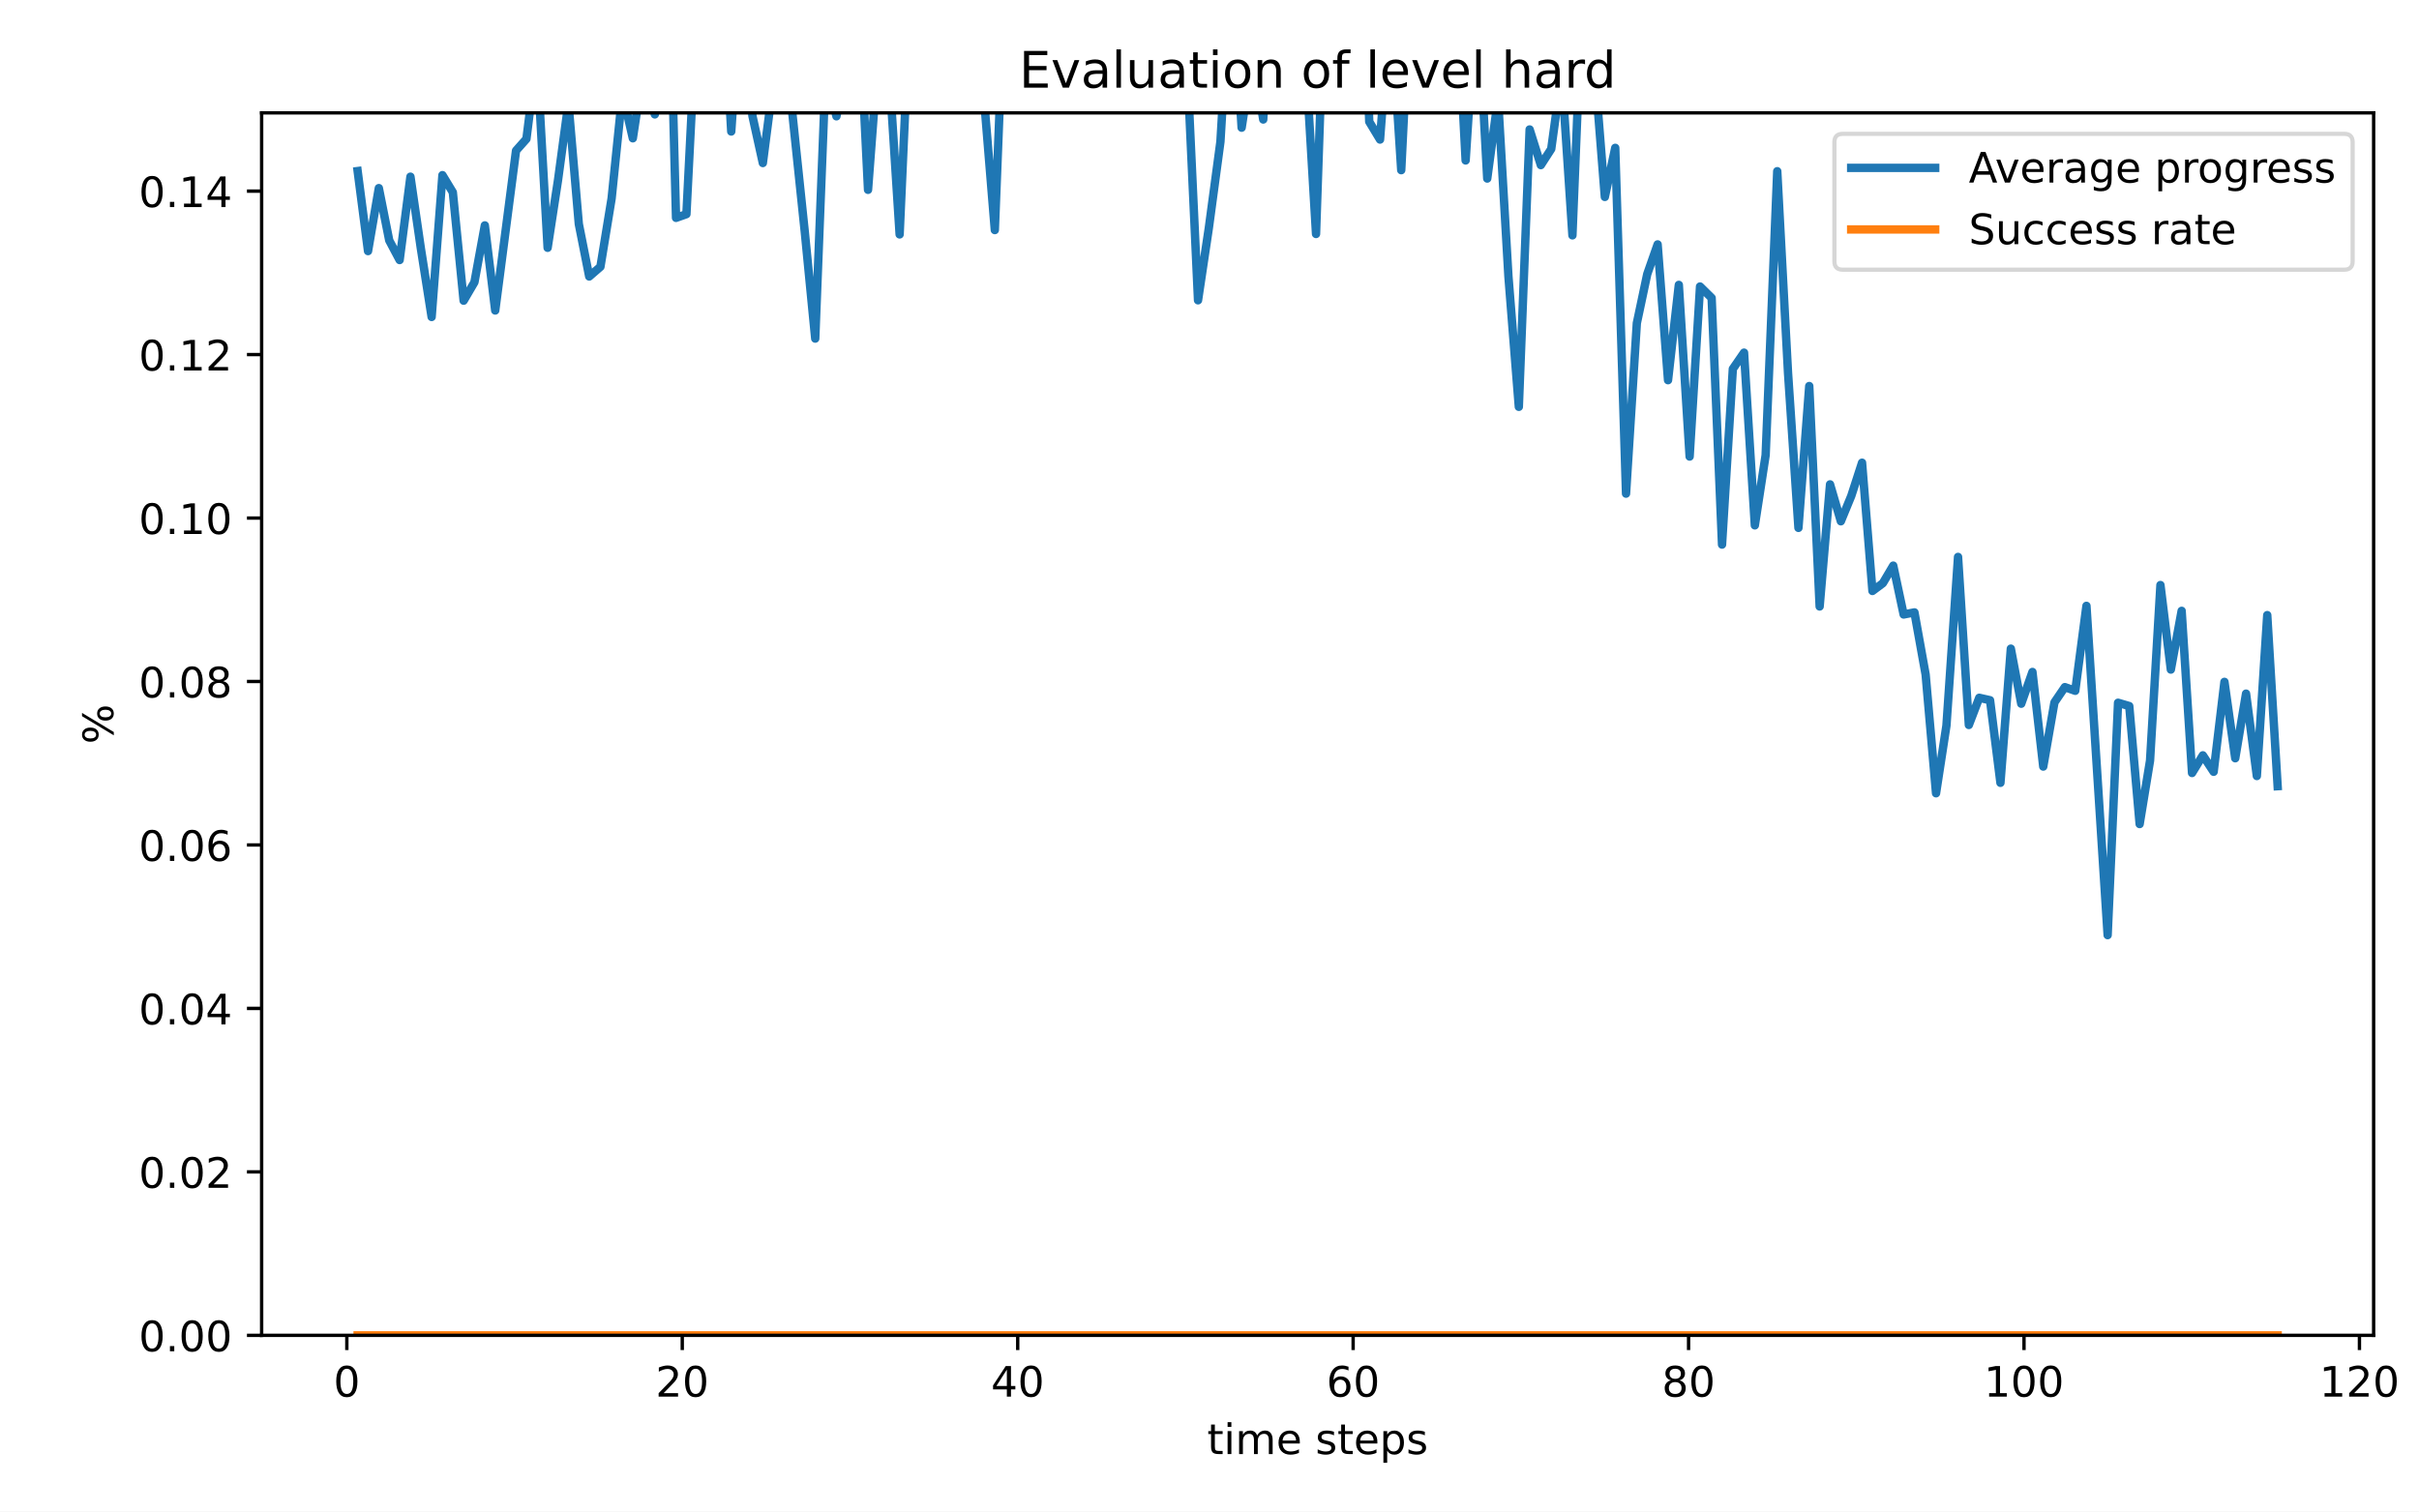
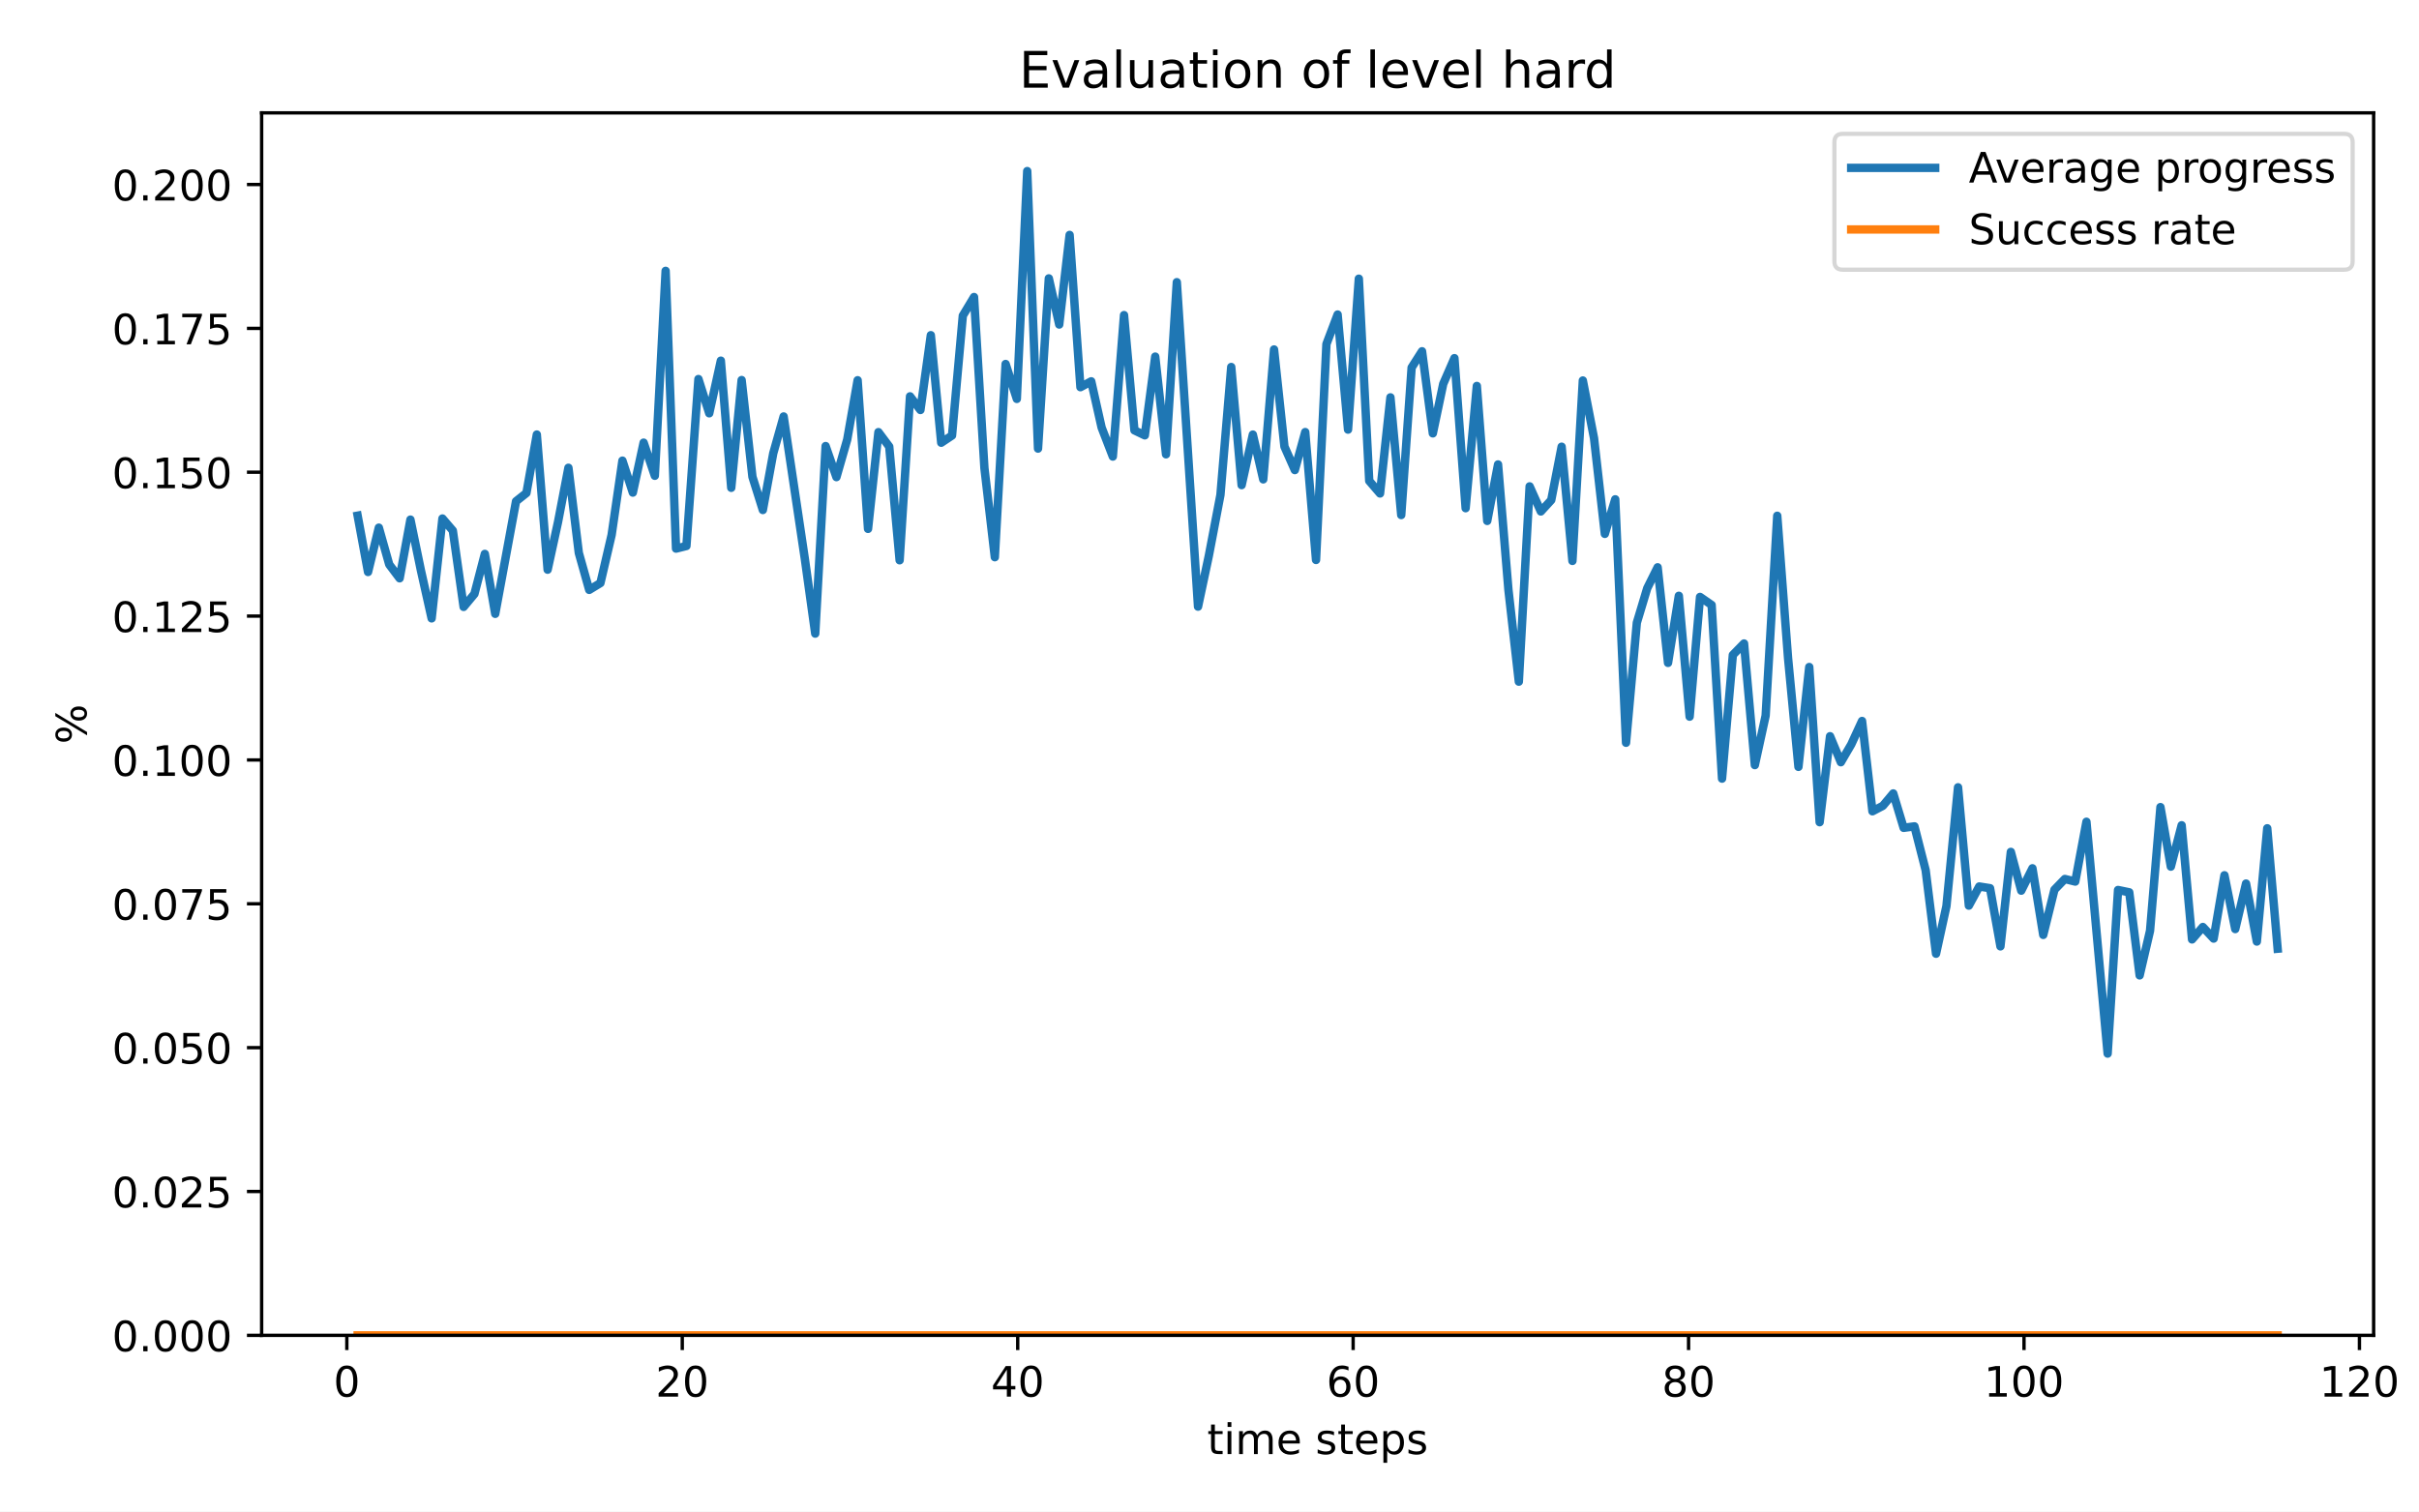
<svg xmlns="http://www.w3.org/2000/svg" xmlns:xlink="http://www.w3.org/1999/xlink" width="576pt" height="360pt" viewBox="0 0 576 360" version="1.1">
  <defs>
    <style type="text/css">*{stroke-linejoin: round; stroke-linecap: butt}</style>
  </defs>
  <g id="figure_1">
    <g id="patch_1">
      <path d="M 0 360  L 576 360  L 576 0  L 0 0  z " style="fill: #ffffff" />
    </g>
    <g id="axes_1">
      <g id="patch_2">
        <path d="M 62.3 318.04  L 565.2 318.04  L 565.2 26.88  L 62.3 26.88  z " style="fill: #ffffff" />
      </g>
      <g id="matplotlib.axis_1">
        <g id="xtick_1">
          <g id="line2d_1">
            <defs>
-               <path id="mc068017fc1" d="M 0 0  L 0 3.5  " style="stroke: #000000; stroke-width: 0.8" />
-             </defs>
-             <g>
-               <use xlink:href="#mc068017fc1" x="82.587" y="318.04" style="stroke: #000000; stroke-width: 0.8" />
+               <path id="m76bef99c0c" d="M 0 0  L 0 3.5  " style="stroke: #000000; stroke-width: 0.8" />
+             </defs>
+             <g>
+               <use xlink:href="#m76bef99c0c" x="82.587" y="318.04" style="stroke: #000000; stroke-width: 0.8" />
            </g>
          </g>
          <g id="text_1">
            <g transform="translate(79.40599 332.6384) scale(0.1 -0.1)">
              <defs>
                <path id="DejaVuSans-30" d="M 2034 4250  Q 1547 4250 1301 3770  Q 1056 3291 1056 2328  Q 1056 1369 1301 889  Q 1547 409 2034 409  Q 2525 409 2770 889  Q 3016 1369 3016 2328  Q 3016 3291 2770 3770  Q 2525 4250 2034 4250  z M 2034 4750  Q 2819 4750 3233 4129  Q 3647 3509 3647 2328  Q 3647 1150 3233 529  Q 2819 -91 2034 -91  Q 1250 -91 836 529  Q 422 1150 422 2328  Q 422 3509 836 4129  Q 1250 4750 2034 4750  z " transform="scale(0.015625)" />
              </defs>
              <use xlink:href="#DejaVuSans-30" />
            </g>
          </g>
        </g>
        <g id="xtick_2">
          <g id="line2d_2">
            <g>
-               <use xlink:href="#mc068017fc1" x="162.459" y="318.04" style="stroke: #000000; stroke-width: 0.8" />
+               <use xlink:href="#m76bef99c0c" x="162.459" y="318.04" style="stroke: #000000; stroke-width: 0.8" />
            </g>
          </g>
          <g id="text_2">
            <g transform="translate(156.0968 332.6384) scale(0.1 -0.1)">
              <defs>
                <path id="DejaVuSans-32" d="M 1228 531  L 3431 531  L 3431 0  L 469 0  L 469 531  Q 828 903 1448 1529  Q 2069 2156 2228 2338  Q 2531 2678 2651 2914  Q 2772 3150 2772 3378  Q 2772 3750 2511 3984  Q 2250 4219 1831 4219  Q 1534 4219 1204 4116  Q 875 4013 500 3803  L 500 4441  Q 881 4594 1212 4672  Q 1544 4750 1819 4750  Q 2544 4750 2975 4387  Q 3406 4025 3406 3419  Q 3406 3131 3298 2873  Q 3191 2616 2906 2266  Q 2828 2175 2409 1742  Q 1991 1309 1228 531  z " transform="scale(0.015625)" />
              </defs>
              <use xlink:href="#DejaVuSans-32" />
              <use xlink:href="#DejaVuSans-30" transform="translate(63.62305 0)" />
            </g>
          </g>
        </g>
        <g id="xtick_3">
          <g id="line2d_3">
            <g>
-               <use xlink:href="#mc068017fc1" x="242.331" y="318.04" style="stroke: #000000; stroke-width: 0.8" />
+               <use xlink:href="#m76bef99c0c" x="242.331" y="318.04" style="stroke: #000000; stroke-width: 0.8" />
            </g>
          </g>
          <g id="text_3">
            <g transform="translate(235.9688 332.6384) scale(0.1 -0.1)">
              <defs>
                <path id="DejaVuSans-34" d="M 2419 4116  L 825 1625  L 2419 1625  L 2419 4116  z M 2253 4666  L 3047 4666  L 3047 1625  L 3713 1625  L 3713 1100  L 3047 1100  L 3047 0  L 2419 0  L 2419 1100  L 313 1100  L 313 1709  L 2253 4666  z " transform="scale(0.015625)" />
              </defs>
              <use xlink:href="#DejaVuSans-34" />
              <use xlink:href="#DejaVuSans-30" transform="translate(63.62305 0)" />
            </g>
          </g>
        </g>
        <g id="xtick_4">
          <g id="line2d_4">
            <g>
-               <use xlink:href="#mc068017fc1" x="322.203" y="318.04" style="stroke: #000000; stroke-width: 0.8" />
+               <use xlink:href="#m76bef99c0c" x="322.203" y="318.04" style="stroke: #000000; stroke-width: 0.8" />
            </g>
          </g>
          <g id="text_4">
            <g transform="translate(315.8409 332.6384) scale(0.1 -0.1)">
              <defs>
                <path id="DejaVuSans-36" d="M 2113 2584  Q 1688 2584 1439 2293  Q 1191 2003 1191 1497  Q 1191 994 1439 701  Q 1688 409 2113 409  Q 2538 409 2786 701  Q 3034 994 3034 1497  Q 3034 2003 2786 2293  Q 2538 2584 2113 2584  z M 3366 4563  L 3366 3988  Q 3128 4100 2886 4159  Q 2644 4219 2406 4219  Q 1781 4219 1451 3797  Q 1122 3375 1075 2522  Q 1259 2794 1537 2939  Q 1816 3084 2150 3084  Q 2853 3084 3261 2657  Q 3669 2231 3669 1497  Q 3669 778 3244 343  Q 2819 -91 2113 -91  Q 1303 -91 875 529  Q 447 1150 447 2328  Q 447 3434 972 4092  Q 1497 4750 2381 4750  Q 2619 4750 2861 4703  Q 3103 4656 3366 4563  z " transform="scale(0.015625)" />
              </defs>
              <use xlink:href="#DejaVuSans-36" />
              <use xlink:href="#DejaVuSans-30" transform="translate(63.62305 0)" />
            </g>
          </g>
        </g>
        <g id="xtick_5">
          <g id="line2d_5">
            <g>
-               <use xlink:href="#mc068017fc1" x="402.075" y="318.04" style="stroke: #000000; stroke-width: 0.8" />
+               <use xlink:href="#m76bef99c0c" x="402.075" y="318.04" style="stroke: #000000; stroke-width: 0.8" />
            </g>
          </g>
          <g id="text_5">
            <g transform="translate(395.7129 332.6384) scale(0.1 -0.1)">
              <defs>
                <path id="DejaVuSans-38" d="M 2034 2216  Q 1584 2216 1326 1975  Q 1069 1734 1069 1313  Q 1069 891 1326 650  Q 1584 409 2034 409  Q 2484 409 2743 651  Q 3003 894 3003 1313  Q 3003 1734 2745 1975  Q 2488 2216 2034 2216  z M 1403 2484  Q 997 2584 770 2862  Q 544 3141 544 3541  Q 544 4100 942 4425  Q 1341 4750 2034 4750  Q 2731 4750 3128 4425  Q 3525 4100 3525 3541  Q 3525 3141 3298 2862  Q 3072 2584 2669 2484  Q 3125 2378 3379 2068  Q 3634 1759 3634 1313  Q 3634 634 3220 271  Q 2806 -91 2034 -91  Q 1263 -91 848 271  Q 434 634 434 1313  Q 434 1759 690 2068  Q 947 2378 1403 2484  z M 1172 3481  Q 1172 3119 1398 2916  Q 1625 2713 2034 2713  Q 2441 2713 2670 2916  Q 2900 3119 2900 3481  Q 2900 3844 2670 4047  Q 2441 4250 2034 4250  Q 1625 4250 1398 4047  Q 1172 3844 1172 3481  z " transform="scale(0.015625)" />
              </defs>
              <use xlink:href="#DejaVuSans-38" />
              <use xlink:href="#DejaVuSans-30" transform="translate(63.62305 0)" />
            </g>
          </g>
        </g>
        <g id="xtick_6">
          <g id="line2d_6">
            <g>
-               <use xlink:href="#mc068017fc1" x="481.947" y="318.04" style="stroke: #000000; stroke-width: 0.8" />
+               <use xlink:href="#m76bef99c0c" x="481.947" y="318.04" style="stroke: #000000; stroke-width: 0.8" />
            </g>
          </g>
          <g id="text_6">
            <g transform="translate(472.4037 332.6384) scale(0.1 -0.1)">
              <defs>
                <path id="DejaVuSans-31" d="M 794 531  L 1825 531  L 1825 4091  L 703 3866  L 703 4441  L 1819 4666  L 2450 4666  L 2450 531  L 3481 531  L 3481 0  L 794 0  L 794 531  z " transform="scale(0.015625)" />
              </defs>
              <use xlink:href="#DejaVuSans-31" />
              <use xlink:href="#DejaVuSans-30" transform="translate(63.62305 0)" />
              <use xlink:href="#DejaVuSans-30" transform="translate(127.2461 0)" />
            </g>
          </g>
        </g>
        <g id="xtick_7">
          <g id="line2d_7">
            <g>
-               <use xlink:href="#mc068017fc1" x="561.819" y="318.04" style="stroke: #000000; stroke-width: 0.8" />
+               <use xlink:href="#m76bef99c0c" x="561.819" y="318.04" style="stroke: #000000; stroke-width: 0.8" />
            </g>
          </g>
          <g id="text_7">
            <g transform="translate(552.2757 332.6384) scale(0.1 -0.1)">
              <use xlink:href="#DejaVuSans-31" />
              <use xlink:href="#DejaVuSans-32" transform="translate(63.62305 0)" />
              <use xlink:href="#DejaVuSans-30" transform="translate(127.2461 0)" />
            </g>
          </g>
        </g>
        <g id="text_8">
          <g transform="translate(287.4445 346.3166) scale(0.1 -0.1)">
            <defs>
              <path id="DejaVuSans-74" d="M 1172 4494  L 1172 3500  L 2356 3500  L 2356 3053  L 1172 3053  L 1172 1153  Q 1172 725 1289 603  Q 1406 481 1766 481  L 2356 481  L 2356 0  L 1766 0  Q 1100 0 847 248  Q 594 497 594 1153  L 594 3053  L 172 3053  L 172 3500  L 594 3500  L 594 4494  L 1172 4494  z " transform="scale(0.015625)" />
              <path id="DejaVuSans-69" d="M 603 3500  L 1178 3500  L 1178 0  L 603 0  L 603 3500  z M 603 4863  L 1178 4863  L 1178 4134  L 603 4134  L 603 4863  z " transform="scale(0.015625)" />
              <path id="DejaVuSans-6d" d="M 3328 2828  Q 3544 3216 3844 3400  Q 4144 3584 4550 3584  Q 5097 3584 5394 3201  Q 5691 2819 5691 2113  L 5691 0  L 5113 0  L 5113 2094  Q 5113 2597 4934 2840  Q 4756 3084 4391 3084  Q 3944 3084 3684 2787  Q 3425 2491 3425 1978  L 3425 0  L 2847 0  L 2847 2094  Q 2847 2600 2669 2842  Q 2491 3084 2119 3084  Q 1678 3084 1418 2786  Q 1159 2488 1159 1978  L 1159 0  L 581 0  L 581 3500  L 1159 3500  L 1159 2956  Q 1356 3278 1631 3431  Q 1906 3584 2284 3584  Q 2666 3584 2933 3390  Q 3200 3197 3328 2828  z " transform="scale(0.015625)" />
              <path id="DejaVuSans-65" d="M 3597 1894  L 3597 1613  L 953 1613  Q 991 1019 1311 708  Q 1631 397 2203 397  Q 2534 397 2845 478  Q 3156 559 3463 722  L 3463 178  Q 3153 47 2828 -22  Q 2503 -91 2169 -91  Q 1331 -91 842 396  Q 353 884 353 1716  Q 353 2575 817 3079  Q 1281 3584 2069 3584  Q 2775 3584 3186 3129  Q 3597 2675 3597 1894  z M 3022 2063  Q 3016 2534 2758 2815  Q 2500 3097 2075 3097  Q 1594 3097 1305 2825  Q 1016 2553 972 2059  L 3022 2063  z " transform="scale(0.015625)" />
              <path id="DejaVuSans-20" transform="scale(0.015625)" />
              <path id="DejaVuSans-73" d="M 2834 3397  L 2834 2853  Q 2591 2978 2328 3040  Q 2066 3103 1784 3103  Q 1356 3103 1142 2972  Q 928 2841 928 2578  Q 928 2378 1081 2264  Q 1234 2150 1697 2047  L 1894 2003  Q 2506 1872 2764 1633  Q 3022 1394 3022 966  Q 3022 478 2636 193  Q 2250 -91 1575 -91  Q 1294 -91 989 -36  Q 684 19 347 128  L 347 722  Q 666 556 975 473  Q 1284 391 1588 391  Q 1994 391 2212 530  Q 2431 669 2431 922  Q 2431 1156 2273 1281  Q 2116 1406 1581 1522  L 1381 1569  Q 847 1681 609 1914  Q 372 2147 372 2553  Q 372 3047 722 3315  Q 1072 3584 1716 3584  Q 2034 3584 2315 3537  Q 2597 3491 2834 3397  z " transform="scale(0.015625)" />
              <path id="DejaVuSans-70" d="M 1159 525  L 1159 -1331  L 581 -1331  L 581 3500  L 1159 3500  L 1159 2969  Q 1341 3281 1617 3432  Q 1894 3584 2278 3584  Q 2916 3584 3314 3078  Q 3713 2572 3713 1747  Q 3713 922 3314 415  Q 2916 -91 2278 -91  Q 1894 -91 1617 61  Q 1341 213 1159 525  z M 3116 1747  Q 3116 2381 2855 2742  Q 2594 3103 2138 3103  Q 1681 3103 1420 2742  Q 1159 2381 1159 1747  Q 1159 1113 1420 752  Q 1681 391 2138 391  Q 2594 391 2855 752  Q 3116 1113 3116 1747  z " transform="scale(0.015625)" />
            </defs>
            <use xlink:href="#DejaVuSans-74" />
            <use xlink:href="#DejaVuSans-69" transform="translate(39.20898 0)" />
            <use xlink:href="#DejaVuSans-6d" transform="translate(66.99219 0)" />
            <use xlink:href="#DejaVuSans-65" transform="translate(164.4043 0)" />
            <use xlink:href="#DejaVuSans-20" transform="translate(225.9277 0)" />
            <use xlink:href="#DejaVuSans-73" transform="translate(257.7148 0)" />
            <use xlink:href="#DejaVuSans-74" transform="translate(309.8145 0)" />
            <use xlink:href="#DejaVuSans-65" transform="translate(349.0234 0)" />
            <use xlink:href="#DejaVuSans-70" transform="translate(410.5469 0)" />
            <use xlink:href="#DejaVuSans-73" transform="translate(474.0234 0)" />
          </g>
        </g>
      </g>
      <g id="matplotlib.axis_2">
        <g id="ytick_1">
          <g id="line2d_8">
            <defs>
-               <path id="me83405a1a9" d="M 0 0  L -3.5 0  " style="stroke: #000000; stroke-width: 0.8" />
-             </defs>
-             <g>
-               <use xlink:href="#me83405a1a9" x="62.3" y="318.04" style="stroke: #000000; stroke-width: 0.8" />
+               <path id="m560a2d1cc5" d="M 0 0  L -3.5 0  " style="stroke: #000000; stroke-width: 0.8" />
+             </defs>
+             <g>
+               <use xlink:href="#m560a2d1cc5" x="62.3" y="318.04" style="stroke: #000000; stroke-width: 0.8" />
            </g>
          </g>
          <g id="text_9">
-             <g transform="translate(33.03437 321.8392) scale(0.1 -0.1)">
+             <g transform="translate(26.67188 321.8392) scale(0.1 -0.1)">
              <defs>
                <path id="DejaVuSans-2e" d="M 684 794  L 1344 794  L 1344 0  L 684 0  L 684 794  z " transform="scale(0.015625)" />
              </defs>
              <use xlink:href="#DejaVuSans-30" />
              <use xlink:href="#DejaVuSans-2e" transform="translate(63.62305 0)" />
              <use xlink:href="#DejaVuSans-30" transform="translate(95.41016 0)" />
              <use xlink:href="#DejaVuSans-30" transform="translate(159.0332 0)" />
+               <use xlink:href="#DejaVuSans-30" transform="translate(222.6562 0)" />
            </g>
          </g>
        </g>
        <g id="ytick_2">
          <g id="line2d_9">
            <g>
-               <use xlink:href="#me83405a1a9" x="62.3" y="279.108" style="stroke: #000000; stroke-width: 0.8" />
+               <use xlink:href="#m560a2d1cc5" x="62.3" y="283.779" style="stroke: #000000; stroke-width: 0.8" />
            </g>
          </g>
          <g id="text_10">
-             <g transform="translate(33.03437 282.9077) scale(0.1 -0.1)">
+             <g transform="translate(26.67188 287.5781) scale(0.1 -0.1)">
+               <defs>
+                 <path id="DejaVuSans-35" d="M 691 4666  L 3169 4666  L 3169 4134  L 1269 4134  L 1269 2991  Q 1406 3038 1543 3061  Q 1681 3084 1819 3084  Q 2600 3084 3056 2656  Q 3513 2228 3513 1497  Q 3513 744 3044 326  Q 2575 -91 1722 -91  Q 1428 -91 1123 -41  Q 819 9 494 109  L 494 744  Q 775 591 1075 516  Q 1375 441 1709 441  Q 2250 441 2565 725  Q 2881 1009 2881 1497  Q 2881 1984 2565 2268  Q 2250 2553 1709 2553  Q 1456 2553 1204 2497  Q 953 2441 691 2322  L 691 4666  z " transform="scale(0.015625)" />
+               </defs>
              <use xlink:href="#DejaVuSans-30" />
              <use xlink:href="#DejaVuSans-2e" transform="translate(63.62305 0)" />
              <use xlink:href="#DejaVuSans-30" transform="translate(95.41016 0)" />
              <use xlink:href="#DejaVuSans-32" transform="translate(159.0332 0)" />
+               <use xlink:href="#DejaVuSans-35" transform="translate(222.6562 0)" />
            </g>
          </g>
        </g>
        <g id="ytick_3">
          <g id="line2d_10">
            <g>
-               <use xlink:href="#me83405a1a9" x="62.3" y="240.177" style="stroke: #000000; stroke-width: 0.8" />
+               <use xlink:href="#m560a2d1cc5" x="62.3" y="249.518" style="stroke: #000000; stroke-width: 0.8" />
            </g>
          </g>
          <g id="text_11">
-             <g transform="translate(33.03437 243.9761) scale(0.1 -0.1)">
+             <g transform="translate(26.67188 253.317) scale(0.1 -0.1)">
              <use xlink:href="#DejaVuSans-30" />
              <use xlink:href="#DejaVuSans-2e" transform="translate(63.62305 0)" />
              <use xlink:href="#DejaVuSans-30" transform="translate(95.41016 0)" />
-               <use xlink:href="#DejaVuSans-34" transform="translate(159.0332 0)" />
+               <use xlink:href="#DejaVuSans-35" transform="translate(159.0332 0)" />
+               <use xlink:href="#DejaVuSans-30" transform="translate(222.6562 0)" />
            </g>
          </g>
        </g>
        <g id="ytick_4">
          <g id="line2d_11">
            <g>
-               <use xlink:href="#me83405a1a9" x="62.3" y="201.245" style="stroke: #000000; stroke-width: 0.8" />
+               <use xlink:href="#m560a2d1cc5" x="62.3" y="215.257" style="stroke: #000000; stroke-width: 0.8" />
            </g>
          </g>
          <g id="text_12">
-             <g transform="translate(33.03437 205.0445) scale(0.1 -0.1)">
+             <g transform="translate(26.67188 219.056) scale(0.1 -0.1)">
+               <defs>
+                 <path id="DejaVuSans-37" d="M 525 4666  L 3525 4666  L 3525 4397  L 1831 0  L 1172 0  L 2766 4134  L 525 4134  L 525 4666  z " transform="scale(0.015625)" />
+               </defs>
              <use xlink:href="#DejaVuSans-30" />
              <use xlink:href="#DejaVuSans-2e" transform="translate(63.62305 0)" />
              <use xlink:href="#DejaVuSans-30" transform="translate(95.41016 0)" />
-               <use xlink:href="#DejaVuSans-36" transform="translate(159.0332 0)" />
+               <use xlink:href="#DejaVuSans-37" transform="translate(159.0332 0)" />
+               <use xlink:href="#DejaVuSans-35" transform="translate(222.6562 0)" />
            </g>
          </g>
        </g>
        <g id="ytick_5">
          <g id="line2d_12">
            <g>
-               <use xlink:href="#me83405a1a9" x="62.3" y="162.314" style="stroke: #000000; stroke-width: 0.8" />
+               <use xlink:href="#m560a2d1cc5" x="62.3" y="180.996" style="stroke: #000000; stroke-width: 0.8" />
            </g>
          </g>
          <g id="text_13">
-             <g transform="translate(33.03437 166.113) scale(0.1 -0.1)">
-               <use xlink:href="#DejaVuSans-30" />
-               <use xlink:href="#DejaVuSans-2e" transform="translate(63.62305 0)" />
-               <use xlink:href="#DejaVuSans-30" transform="translate(95.41016 0)" />
-               <use xlink:href="#DejaVuSans-38" transform="translate(159.0332 0)" />
+             <g transform="translate(26.67188 184.7949) scale(0.1 -0.1)">
+               <use xlink:href="#DejaVuSans-30" />
+               <use xlink:href="#DejaVuSans-2e" transform="translate(63.62305 0)" />
+               <use xlink:href="#DejaVuSans-31" transform="translate(95.41016 0)" />
+               <use xlink:href="#DejaVuSans-30" transform="translate(159.0332 0)" />
+               <use xlink:href="#DejaVuSans-30" transform="translate(222.6562 0)" />
            </g>
          </g>
        </g>
        <g id="ytick_6">
          <g id="line2d_13">
            <g>
-               <use xlink:href="#me83405a1a9" x="62.3" y="123.382" style="stroke: #000000; stroke-width: 0.8" />
+               <use xlink:href="#m560a2d1cc5" x="62.3" y="146.735" style="stroke: #000000; stroke-width: 0.8" />
            </g>
          </g>
          <g id="text_14">
-             <g transform="translate(33.03437 127.1814) scale(0.1 -0.1)">
+             <g transform="translate(26.67188 150.5338) scale(0.1 -0.1)">
              <use xlink:href="#DejaVuSans-30" />
              <use xlink:href="#DejaVuSans-2e" transform="translate(63.62305 0)" />
              <use xlink:href="#DejaVuSans-31" transform="translate(95.41016 0)" />
-               <use xlink:href="#DejaVuSans-30" transform="translate(159.0332 0)" />
+               <use xlink:href="#DejaVuSans-32" transform="translate(159.0332 0)" />
+               <use xlink:href="#DejaVuSans-35" transform="translate(222.6562 0)" />
            </g>
          </g>
        </g>
        <g id="ytick_7">
          <g id="line2d_14">
            <g>
-               <use xlink:href="#me83405a1a9" x="62.3" y="84.451" style="stroke: #000000; stroke-width: 0.8" />
+               <use xlink:href="#m560a2d1cc5" x="62.3" y="112.473" style="stroke: #000000; stroke-width: 0.8" />
            </g>
          </g>
          <g id="text_15">
-             <g transform="translate(33.03437 88.24987) scale(0.1 -0.1)">
+             <g transform="translate(26.67188 116.2727) scale(0.1 -0.1)">
              <use xlink:href="#DejaVuSans-30" />
              <use xlink:href="#DejaVuSans-2e" transform="translate(63.62305 0)" />
              <use xlink:href="#DejaVuSans-31" transform="translate(95.41016 0)" />
-               <use xlink:href="#DejaVuSans-32" transform="translate(159.0332 0)" />
+               <use xlink:href="#DejaVuSans-35" transform="translate(159.0332 0)" />
+               <use xlink:href="#DejaVuSans-30" transform="translate(222.6562 0)" />
            </g>
          </g>
        </g>
        <g id="ytick_8">
          <g id="line2d_15">
            <g>
-               <use xlink:href="#me83405a1a9" x="62.3" y="45.519" style="stroke: #000000; stroke-width: 0.8" />
+               <use xlink:href="#m560a2d1cc5" x="62.3" y="78.212" style="stroke: #000000; stroke-width: 0.8" />
            </g>
          </g>
          <g id="text_16">
-             <g transform="translate(33.03437 49.31831) scale(0.1 -0.1)">
+             <g transform="translate(26.67188 82.01163) scale(0.1 -0.1)">
              <use xlink:href="#DejaVuSans-30" />
              <use xlink:href="#DejaVuSans-2e" transform="translate(63.62305 0)" />
              <use xlink:href="#DejaVuSans-31" transform="translate(95.41016 0)" />
-               <use xlink:href="#DejaVuSans-34" transform="translate(159.0332 0)" />
-             </g>
-           </g>
-         </g>
-         <g id="text_17">
-           <g transform="translate(26.95469 177.2108) rotate(-90) scale(0.1 -0.1)">
+               <use xlink:href="#DejaVuSans-37" transform="translate(159.0332 0)" />
+               <use xlink:href="#DejaVuSans-35" transform="translate(222.6562 0)" />
+             </g>
+           </g>
+         </g>
+         <g id="ytick_9">
+           <g id="line2d_16">
+             <g>
+               <use xlink:href="#m560a2d1cc5" x="62.3" y="43.951" style="stroke: #000000; stroke-width: 0.8" />
+             </g>
+           </g>
+           <g id="text_17">
+             <g transform="translate(26.67188 47.75054) scale(0.1 -0.1)">
+               <use xlink:href="#DejaVuSans-30" />
+               <use xlink:href="#DejaVuSans-2e" transform="translate(63.62305 0)" />
+               <use xlink:href="#DejaVuSans-32" transform="translate(95.41016 0)" />
+               <use xlink:href="#DejaVuSans-30" transform="translate(159.0332 0)" />
+               <use xlink:href="#DejaVuSans-30" transform="translate(222.6562 0)" />
+             </g>
+           </g>
+         </g>
+         <g id="text_18">
+           <g transform="translate(20.59219 177.2108) rotate(-90) scale(0.1 -0.1)">
            <defs>
              <path id="DejaVuSans-25" d="M 4653 2053  Q 4381 2053 4226 1822  Q 4072 1591 4072 1178  Q 4072 772 4226 539  Q 4381 306 4653 306  Q 4919 306 5073 539  Q 5228 772 5228 1178  Q 5228 1588 5073 1820  Q 4919 2053 4653 2053  z M 4653 2450  Q 5147 2450 5437 2106  Q 5728 1763 5728 1178  Q 5728 594 5436 251  Q 5144 -91 4653 -91  Q 4153 -91 3862 251  Q 3572 594 3572 1178  Q 3572 1766 3864 2108  Q 4156 2450 4653 2450  z M 1428 4353  Q 1159 4353 1004 4120  Q 850 3888 850 3481  Q 850 3069 1003 2837  Q 1156 2606 1428 2606  Q 1700 2606 1854 2837  Q 2009 3069 2009 3481  Q 2009 3884 1853 4118  Q 1697 4353 1428 4353  z M 4250 4750  L 4750 4750  L 1831 -91  L 1331 -91  L 4250 4750  z M 1428 4750  Q 1922 4750 2215 4408  Q 2509 4066 2509 3481  Q 2509 2891 2217 2550  Q 1925 2209 1428 2209  Q 931 2209 642 2551  Q 353 2894 353 3481  Q 353 4063 643 4406  Q 934 4750 1428 4750  z " transform="scale(0.015625)" />
            </defs>
            <use xlink:href="#DejaVuSans-25" />
          </g>
        </g>
      </g>
-       <g id="line2d_16">
-         <path d="M 85.159 40.745  L 87.635 59.803  L 90.207 44.803  L 92.683 57.262  L 95.159 61.932  L 97.731 42.083  L 100.207 59.14  L 102.779 75.492  L 105.35 41.711  L 107.826 45.806  L 110.398 71.614  L 112.97 67.216  L 115.446 53.682  L 117.922 73.951  L 122.874 35.878  L 125.35 33.089  L 127.826 13.301  L 130.398 59.017  L 132.874 42.894  L 135.35 24.543  L 137.826 53.348  L 140.302 65.852  L 142.97 63.538  L 145.637 47.257  L 148.209 22.134  L 150.685 32.936  L 153.257 16.046  L 155.925 27.248  L 156.973 -1  M 159.579 -1  L 160.973 51.887  L 163.449 51.005  L 166.082 -1  M 167.3 -1  L 168.88 6.116  L 169.984 -1  M 172.259 -1  L 174.119 31.319  L 176.315 -1  M 176.92 -1  L 179.167 27.611  L 181.643 38.828  L 184.119 19.662  L 186.595 7.188  L 191.643 55.352  L 194.119 80.642  L 196.595 17.201  L 199.167 27.702  L 201.739 14.977  L 203.713 -1  M 204.415 -1  L 206.691 45.211  L 209.167 12.486  L 211.739 17.375  L 214.215 55.831  L 216.691 0.378  L 219.167 4.995  L 219.753 -1  M 222.957 -1  L 224.119 16.069  L 226.691 13.63  L 227.619 -1  M 233.309 -1  L 234.406 24.651  L 236.882 54.794  L 239.078 -1  M 241.615 -1  L 242.122 1.242  L 242.194 -1  M 246.648 -1  L 247.169 18.055  L 248.021 -1  M 260.423 -1  L 262.313 10.939  L 264.981 20.747  L 266.193 -1  M 269.306 -1  L 270.124 11.879  L 272.6 13.567  L 273.955 -1  M 276.015 -1  L 277.648 19.984  L 278.575 -1  M 281.905 -1  L 285.268 71.52  L 287.84 54.318  L 290.603 33.736  L 292.667 -1  M 293.705 -1  L 295.651 30.41  L 298.319 13.317  L 300.795 28.46  L 302.519 -1  M 304.458 -1  L 305.843 17.372  L 308.319 25.318  L 310.795 12.471  L 313.367 55.726  L 315.29 -1  M 320.183 -1  L 320.986 11.629  L 321.623 -1  M 324.949 -1  L 326.034 28.98  L 328.606 33.236  L 331.082 0.723  L 333.654 40.53  L 335.716 -1  M 339.89 -1  L 341.178 12.902  L 343.234 -1  M 346.928 -1  L 348.989 38.212  L 351.519 -1  M 351.773 -1  L 354.133 42.523  L 356.705 23.42  L 359.181 65.846  L 361.657 96.896  L 364.228 30.834  L 366.896 39.322  L 369.372 35.479  L 371.848 17.419  L 374.42 56.053  L 376.735 -1  M 377.439 -1  L 379.564 14.563  L 382.136 46.905  L 384.612 35.214  L 387.183 117.571  L 389.755 76.968  L 392.231 65.288  L 394.707 58.213  L 397.183 90.55  L 399.755 67.852  L 402.327 108.738  L 404.803 68.237  L 407.567 70.96  L 410.043 129.704  L 412.614 87.86  L 415.282 83.992  L 417.854 125.124  L 420.426 108.4  L 423.189 40.778  L 425.761 88.906  L 428.237 125.725  L 430.809 91.942  L 433.285 144.444  L 435.761 115.361  L 438.333 124.152  L 440.809 118.13  L 443.381 110.204  L 445.857 140.751  L 448.333 138.903  L 450.809 134.715  L 453.285 146.354  L 455.857 145.853  L 458.524 160.673  L 461 188.933  L 463.476 172.823  L 466.24 132.64  L 468.812 172.668  L 471.288 166.193  L 473.859 166.773  L 476.335 186.445  L 478.811 154.491  L 481.287 167.605  L 483.955 160.04  L 486.527 182.573  L 489.195 167.284  L 491.671 163.653  L 494.147 164.527  L 496.814 144.296  L 501.862 222.721  L 504.338 167.376  L 507.006 168.162  L 509.482 196.264  L 511.958 181.155  L 514.434 139.339  L 516.91 159.475  L 519.482 145.485  L 521.958 184.102  L 524.53 179.898  L 527.102 183.816  L 529.673 162.401  L 532.245 180.592  L 534.817 165.205  L 537.389 184.823  L 539.865 146.503  L 542.341 187.245  L 542.341 187.245  " clip-path="url(#p54edf2ff7e)" style="fill: none; stroke: #1f77b4; stroke-width: 2; stroke-linecap: square" />
-       </g>
      <g id="line2d_17">
-         <path d="M 85.159 318.04  L 542.341 318.04  L 542.341 318.04  " clip-path="url(#p54edf2ff7e)" style="fill: none; stroke: #ff7f0e; stroke-width: 2; stroke-linecap: square" />
+         <path d="M 85.159 122.817  L 87.635 136.234  L 90.207 125.674  L 92.683 134.445  L 95.159 137.733  L 97.731 123.759  L 100.207 135.767  L 102.779 147.28  L 105.35 123.497  L 107.826 126.38  L 110.398 144.549  L 112.97 141.453  L 115.446 131.925  L 117.922 146.195  L 122.874 119.39  L 125.35 117.427  L 127.826 103.496  L 130.398 135.681  L 132.874 124.33  L 135.35 111.41  L 137.826 131.69  L 140.302 140.493  L 142.97 138.864  L 145.637 127.402  L 148.209 109.715  L 150.685 117.319  L 153.257 105.428  L 155.925 113.315  L 158.497 64.512  L 160.973 130.661  L 163.449 130.04  L 166.308 90.279  L 168.88 98.437  L 171.643 85.902  L 174.119 116.18  L 176.595 90.52  L 179.167 113.57  L 181.643 121.467  L 184.119 107.974  L 186.595 99.192  L 191.643 133.101  L 194.119 150.906  L 196.595 106.241  L 199.167 113.634  L 201.739 104.676  L 204.215 90.564  L 206.691 125.961  L 209.167 102.922  L 211.739 106.364  L 214.215 133.438  L 216.691 94.397  L 219.167 97.648  L 221.643 79.834  L 224.119 105.444  L 226.691 103.727  L 229.262 75.185  L 231.93 70.744  L 234.406 111.486  L 236.882 132.708  L 239.454 86.694  L 242.122 95.006  L 244.598 40.745  L 247.169 106.842  L 249.741 66.304  L 252.217 77.292  L 254.693 55.951  L 257.265 92.217  L 259.837 90.821  L 262.313 101.833  L 264.981 108.738  L 267.648 75.047  L 270.124 102.494  L 272.6 103.683  L 275.076 84.935  L 277.648 108.2  L 280.22 67.207  L 285.268 144.483  L 287.84 132.372  L 290.603 117.883  L 293.175 87.409  L 295.651 115.541  L 298.319 103.507  L 300.795 114.168  L 303.367 83.233  L 305.843 106.362  L 308.319 111.956  L 310.795 102.911  L 313.367 133.364  L 315.843 81.952  L 318.51 74.913  L 320.986 102.319  L 323.558 66.375  L 326.034 114.534  L 328.606 117.53  L 331.082 94.64  L 333.654 122.666  L 336.13 87.551  L 338.606 83.664  L 341.178 103.215  L 343.654 91.43  L 346.321 85.301  L 348.989 121.034  L 351.657 91.922  L 354.133 124.069  L 356.705 110.619  L 359.181 140.489  L 361.657 162.349  L 364.228 115.84  L 366.896 121.815  L 369.372 119.109  L 371.848 106.395  L 374.42 133.594  L 376.896 90.627  L 379.564 104.384  L 382.136 127.153  L 384.612 118.923  L 387.183 176.904  L 389.755 148.319  L 392.231 140.096  L 394.707 135.115  L 397.183 157.881  L 399.755 141.901  L 402.327 170.686  L 404.803 142.172  L 407.567 144.089  L 410.043 185.446  L 412.614 155.987  L 415.282 153.264  L 417.854 182.222  L 420.426 170.448  L 423.189 122.84  L 425.761 156.724  L 428.237 182.645  L 430.809 158.861  L 433.285 195.824  L 435.761 175.348  L 438.333 181.538  L 440.809 177.298  L 443.381 171.718  L 445.857 193.224  L 448.333 191.923  L 450.809 188.974  L 453.285 197.168  L 455.857 196.815  L 458.524 207.25  L 461 227.146  L 463.476 215.804  L 466.24 187.513  L 468.812 215.694  L 471.288 211.136  L 473.859 211.544  L 476.335 225.394  L 478.811 202.897  L 481.287 212.129  L 483.955 206.804  L 486.527 222.667  L 489.195 211.903  L 491.671 209.347  L 494.147 209.963  L 496.814 195.72  L 501.862 250.933  L 504.338 211.969  L 507.006 212.522  L 509.482 232.307  L 511.958 221.669  L 514.434 192.23  L 516.91 206.406  L 519.482 196.556  L 521.958 223.744  L 524.53 220.784  L 527.102 223.543  L 529.673 208.466  L 532.245 221.273  L 534.817 210.44  L 537.389 224.252  L 539.865 197.274  L 542.341 225.957  L 542.341 225.957  " clip-path="url(#p84851896a8)" style="fill: none; stroke: #1f77b4; stroke-width: 2; stroke-linecap: square" />
+       </g>
+       <g id="line2d_18">
+         <path d="M 85.159 318.04  L 542.341 318.04  L 542.341 318.04  " clip-path="url(#p84851896a8)" style="fill: none; stroke: #ff7f0e; stroke-width: 2; stroke-linecap: square" />
      </g>
      <g id="patch_3">
        <path d="M 62.3 318.04  L 62.3 26.88  " style="fill: none; stroke: #000000; stroke-width: 0.8; stroke-linejoin: miter; stroke-linecap: square" />
      </g>
      <g id="patch_4">
        <path d="M 565.2 318.04  L 565.2 26.88  " style="fill: none; stroke: #000000; stroke-width: 0.8; stroke-linejoin: miter; stroke-linecap: square" />
      </g>
      <g id="patch_5">
        <path d="M 62.3 318.04  L 565.2 318.04  " style="fill: none; stroke: #000000; stroke-width: 0.8; stroke-linejoin: miter; stroke-linecap: square" />
      </g>
      <g id="patch_6">
        <path d="M 62.3 26.88  L 565.2 26.88  " style="fill: none; stroke: #000000; stroke-width: 0.8; stroke-linejoin: miter; stroke-linecap: square" />
      </g>
-       <g id="text_18">
+       <g id="text_19">
        <g transform="translate(242.6687 20.88) scale(0.12 -0.12)">
          <defs>
            <path id="DejaVuSans-45" d="M 628 4666  L 3578 4666  L 3578 4134  L 1259 4134  L 1259 2753  L 3481 2753  L 3481 2222  L 1259 2222  L 1259 531  L 3634 531  L 3634 0  L 628 0  L 628 4666  z " transform="scale(0.015625)" />
            <path id="DejaVuSans-76" d="M 191 3500  L 800 3500  L 1894 563  L 2988 3500  L 3597 3500  L 2284 0  L 1503 0  L 191 3500  z " transform="scale(0.015625)" />
            <path id="DejaVuSans-61" d="M 2194 1759  Q 1497 1759 1228 1600  Q 959 1441 959 1056  Q 959 750 1161 570  Q 1363 391 1709 391  Q 2188 391 2477 730  Q 2766 1069 2766 1631  L 2766 1759  L 2194 1759  z M 3341 1997  L 3341 0  L 2766 0  L 2766 531  Q 2569 213 2275 61  Q 1981 -91 1556 -91  Q 1019 -91 701 211  Q 384 513 384 1019  Q 384 1609 779 1909  Q 1175 2209 1959 2209  L 2766 2209  L 2766 2266  Q 2766 2663 2505 2880  Q 2244 3097 1772 3097  Q 1472 3097 1187 3025  Q 903 2953 641 2809  L 641 3341  Q 956 3463 1253 3523  Q 1550 3584 1831 3584  Q 2591 3584 2966 3190  Q 3341 2797 3341 1997  z " transform="scale(0.015625)" />
            <path id="DejaVuSans-6c" d="M 603 4863  L 1178 4863  L 1178 0  L 603 0  L 603 4863  z " transform="scale(0.015625)" />
            <path id="DejaVuSans-75" d="M 544 1381  L 544 3500  L 1119 3500  L 1119 1403  Q 1119 906 1312 657  Q 1506 409 1894 409  Q 2359 409 2629 706  Q 2900 1003 2900 1516  L 2900 3500  L 3475 3500  L 3475 0  L 2900 0  L 2900 538  Q 2691 219 2414 64  Q 2138 -91 1772 -91  Q 1169 -91 856 284  Q 544 659 544 1381  z M 1991 3584  L 1991 3584  z " transform="scale(0.015625)" />
            <path id="DejaVuSans-6f" d="M 1959 3097  Q 1497 3097 1228 2736  Q 959 2375 959 1747  Q 959 1119 1226 758  Q 1494 397 1959 397  Q 2419 397 2687 759  Q 2956 1122 2956 1747  Q 2956 2369 2687 2733  Q 2419 3097 1959 3097  z M 1959 3584  Q 2709 3584 3137 3096  Q 3566 2609 3566 1747  Q 3566 888 3137 398  Q 2709 -91 1959 -91  Q 1206 -91 779 398  Q 353 888 353 1747  Q 353 2609 779 3096  Q 1206 3584 1959 3584  z " transform="scale(0.015625)" />
            <path id="DejaVuSans-6e" d="M 3513 2113  L 3513 0  L 2938 0  L 2938 2094  Q 2938 2591 2744 2837  Q 2550 3084 2163 3084  Q 1697 3084 1428 2787  Q 1159 2491 1159 1978  L 1159 0  L 581 0  L 581 3500  L 1159 3500  L 1159 2956  Q 1366 3272 1645 3428  Q 1925 3584 2291 3584  Q 2894 3584 3203 3211  Q 3513 2838 3513 2113  z " transform="scale(0.015625)" />
            <path id="DejaVuSans-66" d="M 2375 4863  L 2375 4384  L 1825 4384  Q 1516 4384 1395 4259  Q 1275 4134 1275 3809  L 1275 3500  L 2222 3500  L 2222 3053  L 1275 3053  L 1275 0  L 697 0  L 697 3053  L 147 3053  L 147 3500  L 697 3500  L 697 3744  Q 697 4328 969 4595  Q 1241 4863 1831 4863  L 2375 4863  z " transform="scale(0.015625)" />
            <path id="DejaVuSans-68" d="M 3513 2113  L 3513 0  L 2938 0  L 2938 2094  Q 2938 2591 2744 2837  Q 2550 3084 2163 3084  Q 1697 3084 1428 2787  Q 1159 2491 1159 1978  L 1159 0  L 581 0  L 581 4863  L 1159 4863  L 1159 2956  Q 1366 3272 1645 3428  Q 1925 3584 2291 3584  Q 2894 3584 3203 3211  Q 3513 2838 3513 2113  z " transform="scale(0.015625)" />
            <path id="DejaVuSans-72" d="M 2631 2963  Q 2534 3019 2420 3045  Q 2306 3072 2169 3072  Q 1681 3072 1420 2755  Q 1159 2438 1159 1844  L 1159 0  L 581 0  L 581 3500  L 1159 3500  L 1159 2956  Q 1341 3275 1631 3429  Q 1922 3584 2338 3584  Q 2397 3584 2469 3576  Q 2541 3569 2628 3553  L 2631 2963  z " transform="scale(0.015625)" />
            <path id="DejaVuSans-64" d="M 2906 2969  L 2906 4863  L 3481 4863  L 3481 0  L 2906 0  L 2906 525  Q 2725 213 2448 61  Q 2172 -91 1784 -91  Q 1150 -91 751 415  Q 353 922 353 1747  Q 353 2572 751 3078  Q 1150 3584 1784 3584  Q 2172 3584 2448 3432  Q 2725 3281 2906 2969  z M 947 1747  Q 947 1113 1208 752  Q 1469 391 1925 391  Q 2381 391 2643 752  Q 2906 1113 2906 1747  Q 2906 2381 2643 2742  Q 2381 3103 1925 3103  Q 1469 3103 1208 2742  Q 947 2381 947 1747  z " transform="scale(0.015625)" />
          </defs>
          <use xlink:href="#DejaVuSans-45" />
          <use xlink:href="#DejaVuSans-76" transform="translate(63.18359 0)" />
          <use xlink:href="#DejaVuSans-61" transform="translate(122.3633 0)" />
          <use xlink:href="#DejaVuSans-6c" transform="translate(183.6426 0)" />
          <use xlink:href="#DejaVuSans-75" transform="translate(211.4258 0)" />
          <use xlink:href="#DejaVuSans-61" transform="translate(274.8047 0)" />
          <use xlink:href="#DejaVuSans-74" transform="translate(336.084 0)" />
          <use xlink:href="#DejaVuSans-69" transform="translate(375.293 0)" />
          <use xlink:href="#DejaVuSans-6f" transform="translate(403.0762 0)" />
          <use xlink:href="#DejaVuSans-6e" transform="translate(464.2578 0)" />
          <use xlink:href="#DejaVuSans-20" transform="translate(527.6367 0)" />
          <use xlink:href="#DejaVuSans-6f" transform="translate(559.4238 0)" />
          <use xlink:href="#DejaVuSans-66" transform="translate(620.6055 0)" />
          <use xlink:href="#DejaVuSans-20" transform="translate(655.8105 0)" />
          <use xlink:href="#DejaVuSans-6c" transform="translate(687.5977 0)" />
          <use xlink:href="#DejaVuSans-65" transform="translate(715.3809 0)" />
          <use xlink:href="#DejaVuSans-76" transform="translate(776.9043 0)" />
          <use xlink:href="#DejaVuSans-65" transform="translate(836.084 0)" />
          <use xlink:href="#DejaVuSans-6c" transform="translate(897.6074 0)" />
          <use xlink:href="#DejaVuSans-20" transform="translate(925.3906 0)" />
          <use xlink:href="#DejaVuSans-68" transform="translate(957.1777 0)" />
          <use xlink:href="#DejaVuSans-61" transform="translate(1020.557 0)" />
          <use xlink:href="#DejaVuSans-72" transform="translate(1081.836 0)" />
          <use xlink:href="#DejaVuSans-64" transform="translate(1121.199 0)" />
        </g>
      </g>
      <g id="legend_1">
        <g id="patch_7">
          <path d="M 438.797 64.236  L 558.2 64.236  Q 560.2 64.236 560.2 62.236  L 560.2 33.88  Q 560.2 31.88 558.2 31.88  L 438.797 31.88  Q 436.797 31.88 436.797 33.88  L 436.797 62.236  Q 436.797 64.236 438.797 64.236  z " style="fill: #ffffff; opacity: 0.8; stroke: #cccccc; stroke-linejoin: miter" />
        </g>
-         <g id="line2d_18">
+         <g id="line2d_19">
          <path d="M 440.797 39.978  L 450.797 39.978  L 460.797 39.978  " style="fill: none; stroke: #1f77b4; stroke-width: 2; stroke-linecap: square" />
        </g>
-         <g id="text_19">
+         <g id="text_20">
          <g transform="translate(468.7969 43.47844) scale(0.1 -0.1)">
            <defs>
              <path id="DejaVuSans-41" d="M 2188 4044  L 1331 1722  L 3047 1722  L 2188 4044  z M 1831 4666  L 2547 4666  L 4325 0  L 3669 0  L 3244 1197  L 1141 1197  L 716 0  L 50 0  L 1831 4666  z " transform="scale(0.015625)" />
              <path id="DejaVuSans-67" d="M 2906 1791  Q 2906 2416 2648 2759  Q 2391 3103 1925 3103  Q 1463 3103 1205 2759  Q 947 2416 947 1791  Q 947 1169 1205 825  Q 1463 481 1925 481  Q 2391 481 2648 825  Q 2906 1169 2906 1791  z M 3481 434  Q 3481 -459 3084 -895  Q 2688 -1331 1869 -1331  Q 1566 -1331 1297 -1286  Q 1028 -1241 775 -1147  L 775 -588  Q 1028 -725 1275 -790  Q 1522 -856 1778 -856  Q 2344 -856 2625 -561  Q 2906 -266 2906 331  L 2906 616  Q 2728 306 2450 153  Q 2172 0 1784 0  Q 1141 0 747 490  Q 353 981 353 1791  Q 353 2603 747 3093  Q 1141 3584 1784 3584  Q 2172 3584 2450 3431  Q 2728 3278 2906 2969  L 2906 3500  L 3481 3500  L 3481 434  z " transform="scale(0.015625)" />
            </defs>
            <use xlink:href="#DejaVuSans-41" />
            <use xlink:href="#DejaVuSans-76" transform="translate(62.5332 0)" />
            <use xlink:href="#DejaVuSans-65" transform="translate(121.7129 0)" />
            <use xlink:href="#DejaVuSans-72" transform="translate(183.2363 0)" />
            <use xlink:href="#DejaVuSans-61" transform="translate(224.3496 0)" />
            <use xlink:href="#DejaVuSans-67" transform="translate(285.6289 0)" />
            <use xlink:href="#DejaVuSans-65" transform="translate(349.1055 0)" />
            <use xlink:href="#DejaVuSans-20" transform="translate(410.6289 0)" />
            <use xlink:href="#DejaVuSans-70" transform="translate(442.416 0)" />
            <use xlink:href="#DejaVuSans-72" transform="translate(505.8926 0)" />
            <use xlink:href="#DejaVuSans-6f" transform="translate(544.7559 0)" />
            <use xlink:href="#DejaVuSans-67" transform="translate(605.9375 0)" />
            <use xlink:href="#DejaVuSans-72" transform="translate(669.4141 0)" />
            <use xlink:href="#DejaVuSans-65" transform="translate(708.2773 0)" />
            <use xlink:href="#DejaVuSans-73" transform="translate(769.8008 0)" />
            <use xlink:href="#DejaVuSans-73" transform="translate(821.9004 0)" />
          </g>
        </g>
-         <g id="line2d_19">
+         <g id="line2d_20">
          <path d="M 440.797 54.657  L 450.797 54.657  L 460.797 54.657  " style="fill: none; stroke: #ff7f0e; stroke-width: 2; stroke-linecap: square" />
        </g>
-         <g id="text_20">
+         <g id="text_21">
          <g transform="translate(468.7969 58.15656) scale(0.1 -0.1)">
            <defs>
              <path id="DejaVuSans-53" d="M 3425 4513  L 3425 3897  Q 3066 4069 2747 4153  Q 2428 4238 2131 4238  Q 1616 4238 1336 4038  Q 1056 3838 1056 3469  Q 1056 3159 1242 3001  Q 1428 2844 1947 2747  L 2328 2669  Q 3034 2534 3370 2195  Q 3706 1856 3706 1288  Q 3706 609 3251 259  Q 2797 -91 1919 -91  Q 1588 -91 1214 -16  Q 841 59 441 206  L 441 856  Q 825 641 1194 531  Q 1563 422 1919 422  Q 2459 422 2753 634  Q 3047 847 3047 1241  Q 3047 1584 2836 1778  Q 2625 1972 2144 2069  L 1759 2144  Q 1053 2284 737 2584  Q 422 2884 422 3419  Q 422 4038 858 4394  Q 1294 4750 2059 4750  Q 2388 4750 2728 4690  Q 3069 4631 3425 4513  z " transform="scale(0.015625)" />
              <path id="DejaVuSans-63" d="M 3122 3366  L 3122 2828  Q 2878 2963 2633 3030  Q 2388 3097 2138 3097  Q 1578 3097 1268 2742  Q 959 2388 959 1747  Q 959 1106 1268 751  Q 1578 397 2138 397  Q 2388 397 2633 464  Q 2878 531 3122 666  L 3122 134  Q 2881 22 2623 -34  Q 2366 -91 2075 -91  Q 1284 -91 818 406  Q 353 903 353 1747  Q 353 2603 823 3093  Q 1294 3584 2113 3584  Q 2378 3584 2631 3529  Q 2884 3475 3122 3366  z " transform="scale(0.015625)" />
            </defs>
            <use xlink:href="#DejaVuSans-53" />
            <use xlink:href="#DejaVuSans-75" transform="translate(63.47656 0)" />
            <use xlink:href="#DejaVuSans-63" transform="translate(126.8555 0)" />
            <use xlink:href="#DejaVuSans-63" transform="translate(181.8359 0)" />
            <use xlink:href="#DejaVuSans-65" transform="translate(236.8164 0)" />
            <use xlink:href="#DejaVuSans-73" transform="translate(298.3398 0)" />
            <use xlink:href="#DejaVuSans-73" transform="translate(350.4395 0)" />
            <use xlink:href="#DejaVuSans-20" transform="translate(402.5391 0)" />
            <use xlink:href="#DejaVuSans-72" transform="translate(434.3262 0)" />
            <use xlink:href="#DejaVuSans-61" transform="translate(475.4395 0)" />
            <use xlink:href="#DejaVuSans-74" transform="translate(536.7188 0)" />
            <use xlink:href="#DejaVuSans-65" transform="translate(575.9277 0)" />
          </g>
        </g>
      </g>
    </g>
  </g>
  <defs>
-     <clipPath id="p54edf2ff7e">
+     <clipPath id="p84851896a8">
      <rect x="62.3" y="26.88" width="502.9" height="291.16" />
    </clipPath>
  </defs>
</svg>
